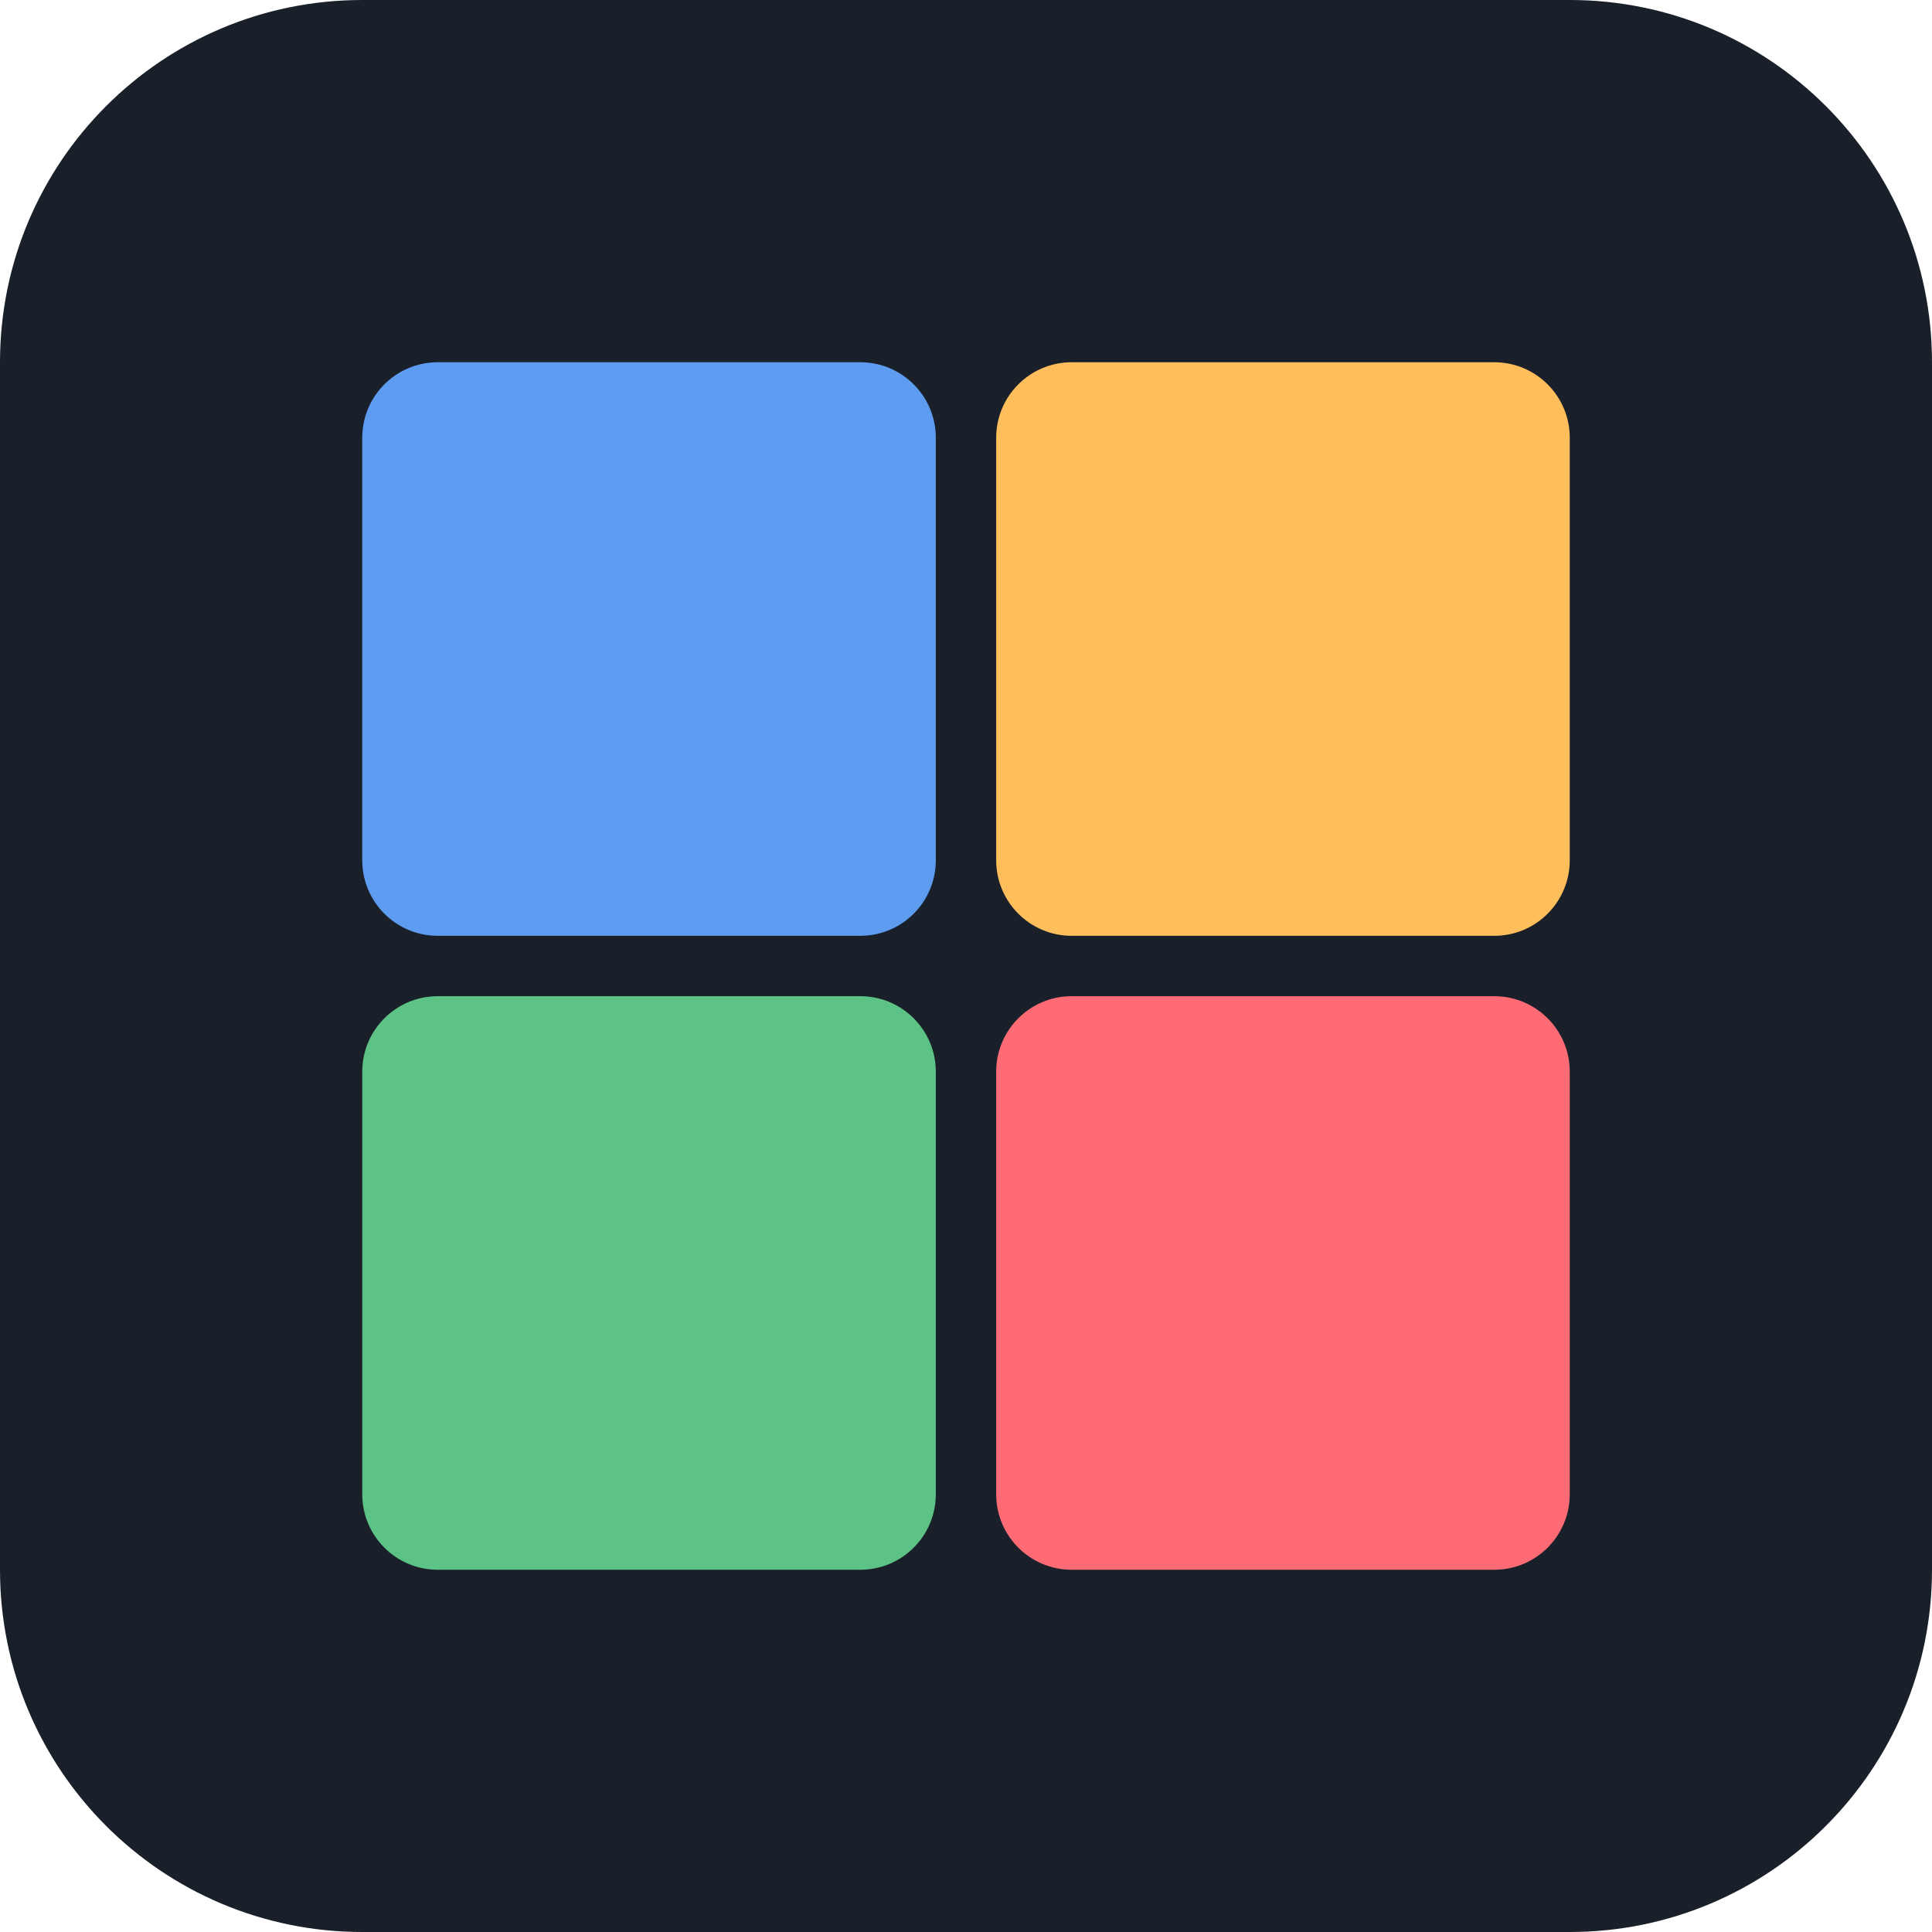
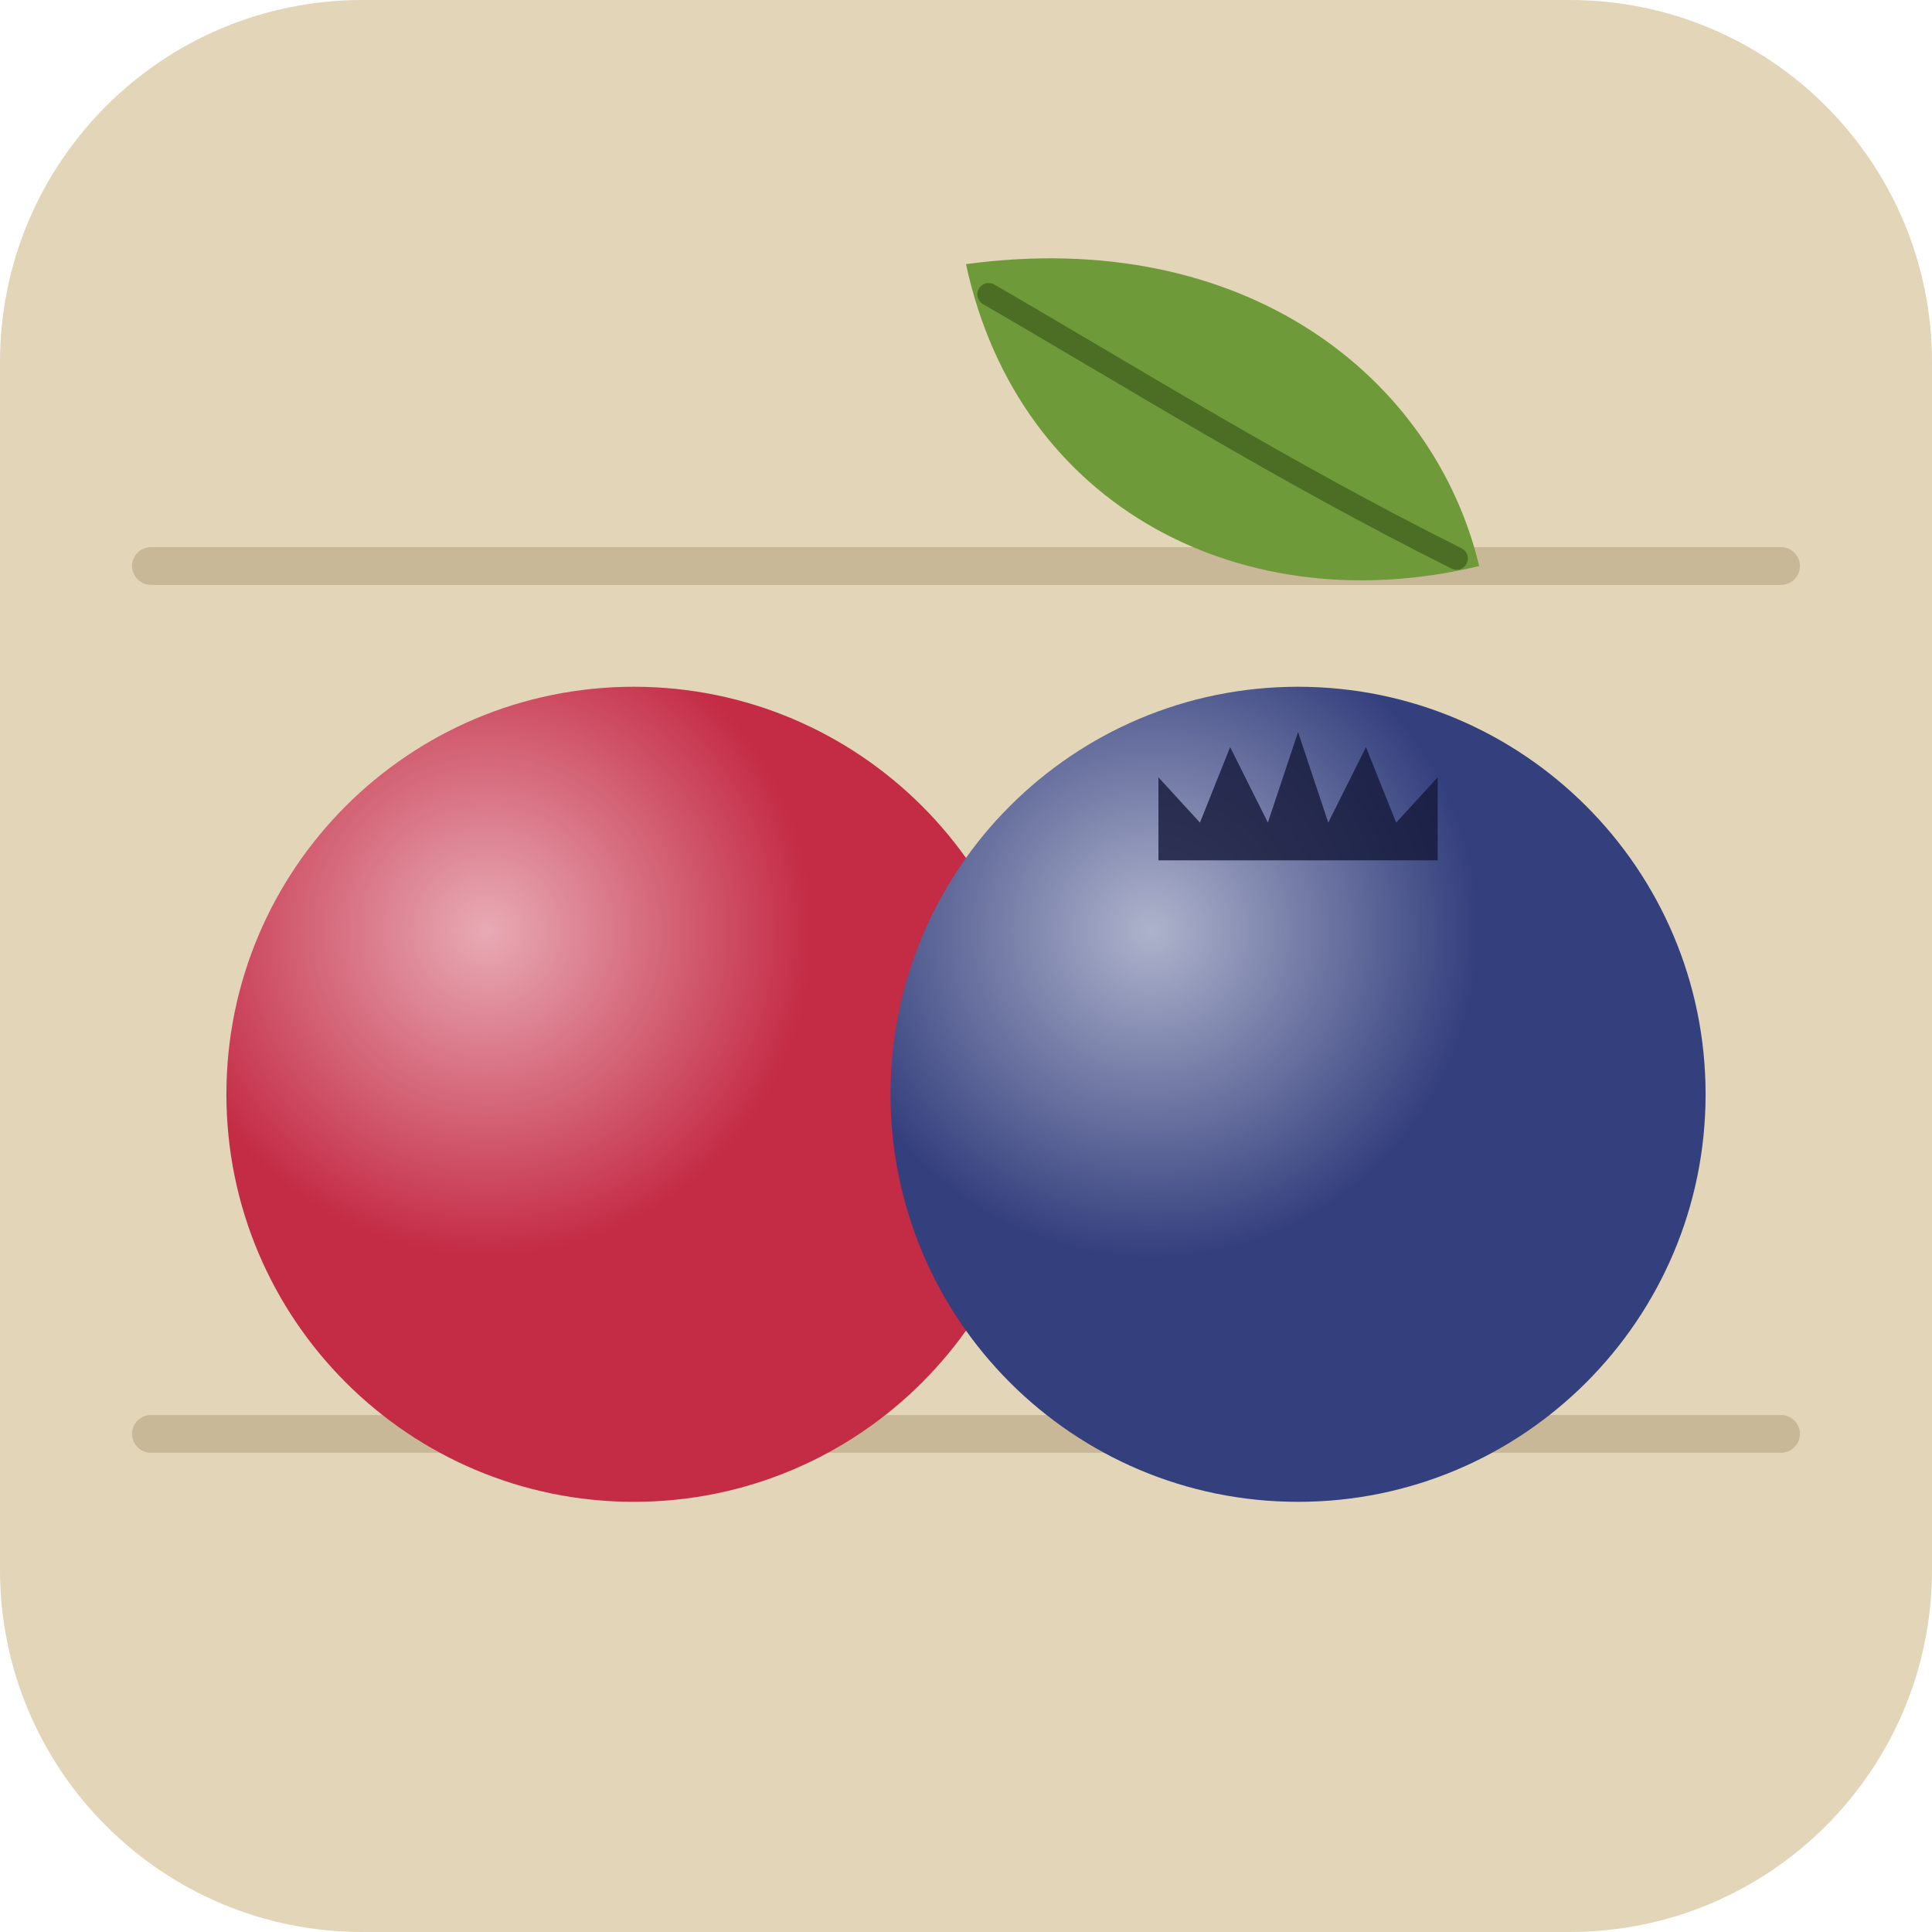
<svg xmlns="http://www.w3.org/2000/svg" viewBox="0 0 512 512">
-   <rect width="512" height="512" rx="96" fill="#1a2029" />
-   <rect x="96" y="96" width="152" height="152" rx="20" fill="#5d9cf0" />
-   <rect x="264" y="96" width="152" height="152" rx="20" fill="#ffbe5c" />
-   <rect x="96" y="264" width="152" height="152" rx="20" fill="#5cc285" />
-   <rect x="264" y="264" width="152" height="152" rx="20" fill="#ff6b75" />
+   <defs>
+     <radialGradient id="hl" cx="0.32" cy="0.3" r="0.4">
+       <stop offset="0" stop-color="#fff" stop-opacity="0.6" />
+       <stop offset="1" stop-color="#fff" stop-opacity="0" />
+     </radialGradient>
+   </defs>
+   <rect width="512" height="512" rx="96" fill="#e2d5b8" />
+   <path d="M40 150 H472 M40 380 H472" stroke="#6e5528" stroke-opacity="0.22" stroke-width="10" stroke-linecap="round" />
+   <path d="M256 70 C 330 60 380 100 392 150 C 330 165 270 135 256 70 Z" fill="#6f9a3a" />
+   <path d="M262 78 C 300 100 340 125 386 148" stroke="#4c6e24" stroke-width="6" fill="none" stroke-linecap="round" />
+   <circle cx="168" cy="290" r="108" fill="#c42b45" />
+   <circle cx="168" cy="290" r="108" fill="url(#hl)" />
+   <circle cx="344" cy="290" r="108" fill="#34407e" />
+   <circle cx="344" cy="290" r="108" fill="url(#hl)" />
+   <polygon points="307,228 307,206 318,218 326,198 336,218 344,194 352,218 362,198 370,218 381,206 381,228" fill="#14183a" fill-opacity="0.8" />
</svg>
